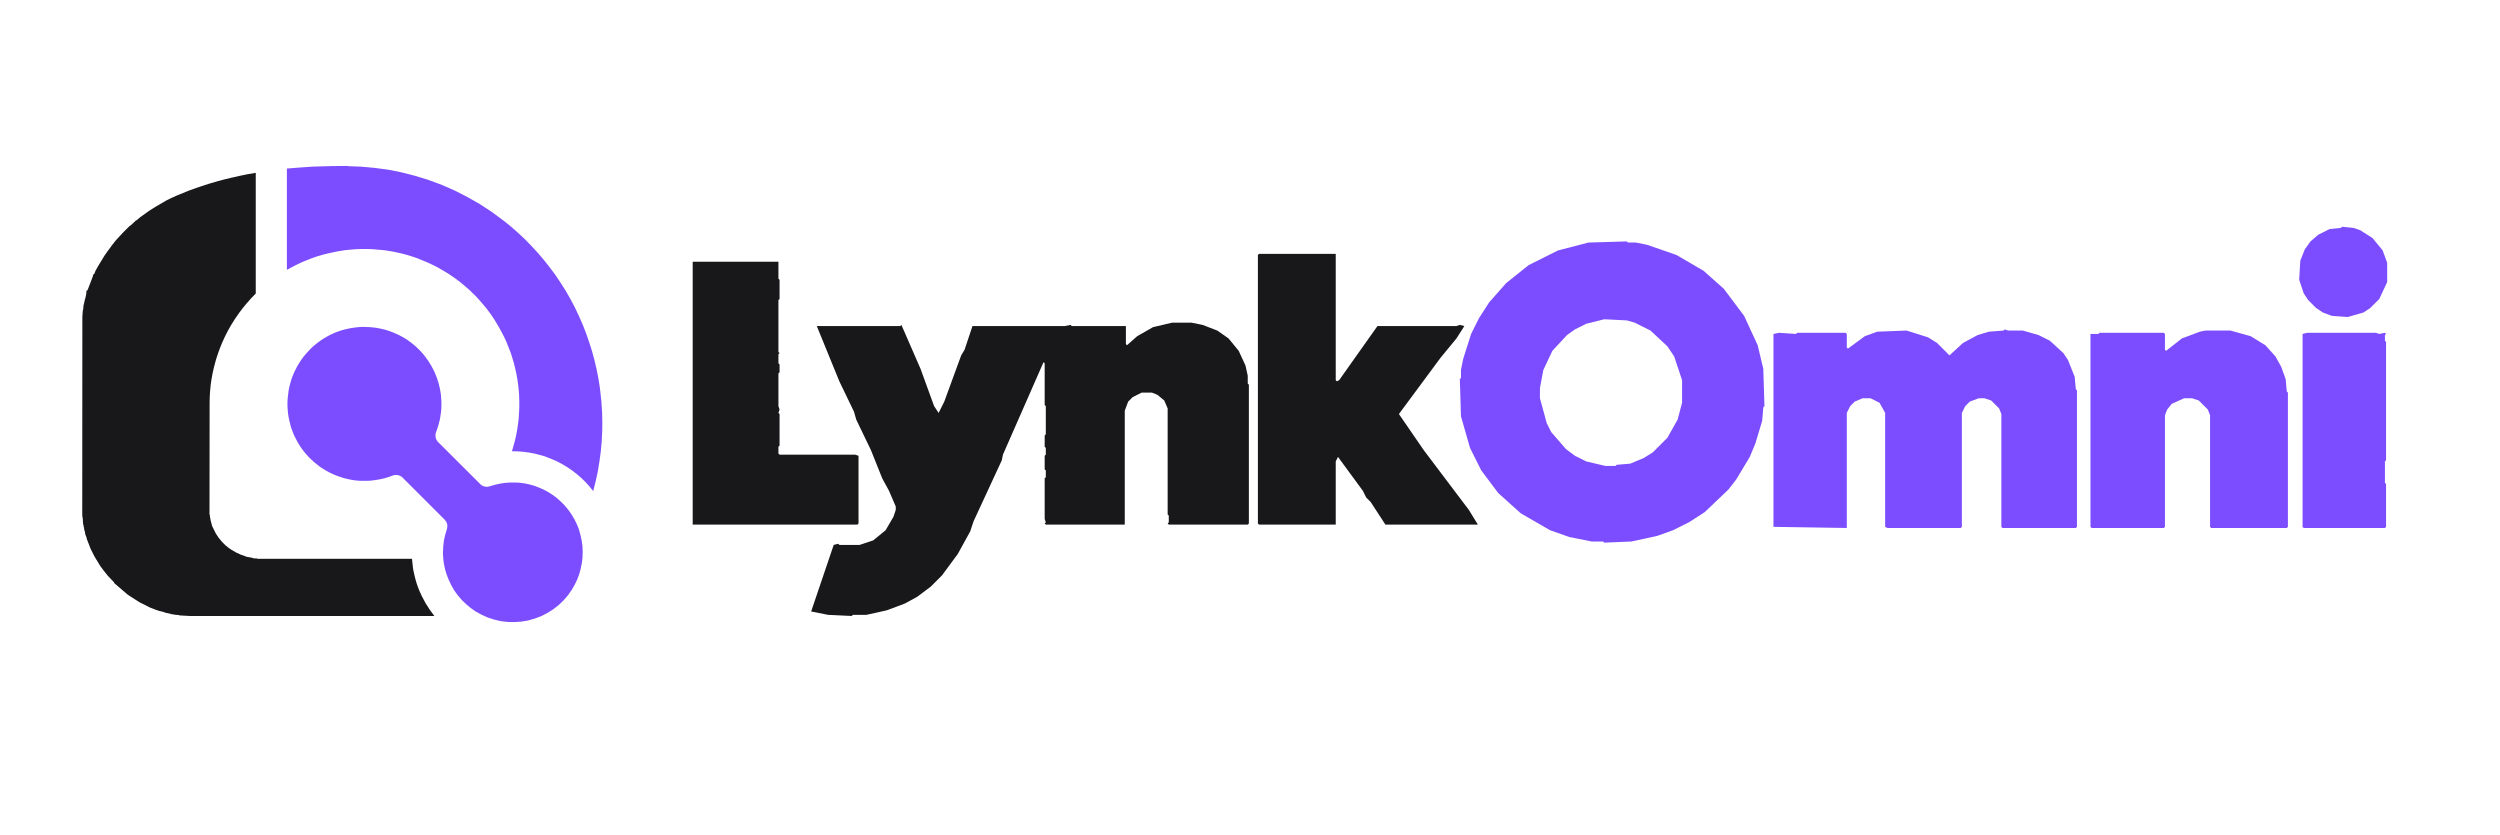
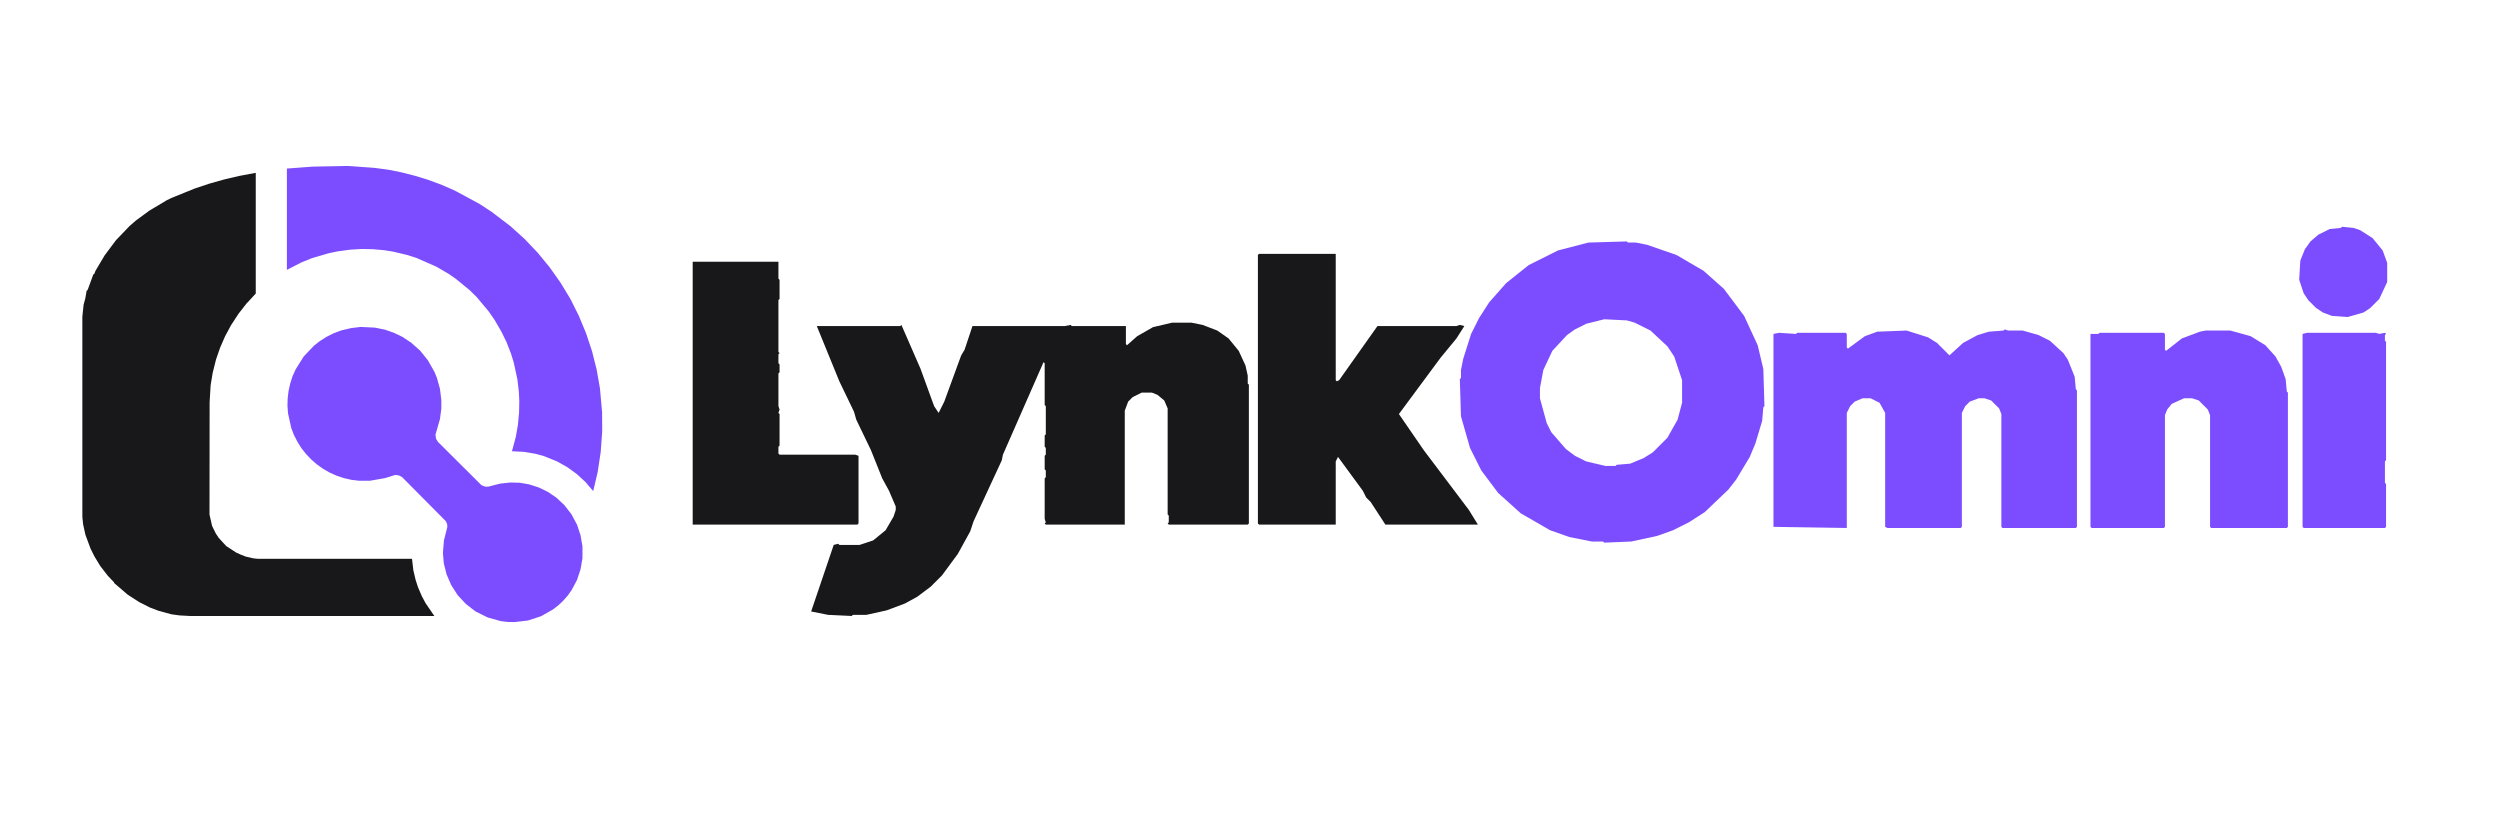
<svg xmlns="http://www.w3.org/2000/svg" width="2216" height="740" viewBox="-8 -8 2216 740" overflow="visible">
  <g id="symbol">
-     <path fill="#18181B" fill-rule="evenodd" d="M 218.7,145.2 L 211,146.5 L 204.3,147.9 L 197.3,149.5 L 190.6,151.1 L 184,152.9 L 177.5,154.8 L 171,156.9 L 164.6,159.1 L 159.3,161 L 154.2,163.1 L 149,165.2 L 143.9,167.5 L 139.8,169.5 L 130,175.2 L 124.4,178.7 L 115.9,184.8 L 113.1,187.2 L 112.4,187.5 L 108.6,191.1 L 106.7,192.5 L 100.8,198.4 L 94.8,204.9 L 93.2,206.8 L 92.9,207.4 L 91.8,208.6 L 91.5,209.2 L 90.5,210.3 L 90.2,210.9 L 87.4,214.6 L 84.8,218.3 L 79.3,227.3 L 76.7,231.9 L 75.6,234.7 L 74.7,235.3 L 74.1,237.5 L 69.9,248.4 L 69.5,249.3 L 68.8,249.6 L 68.5,250.9 L 68.5,252.3 L 67.6,256.6 L 67.2,257.2 L 67.2,258 L 66.5,260.7 L 66.5,261.5 L 66.1,262.1 L 65.7,266.5 L 65.4,267.2 L 65,272.7 L 64.9,446.4 L 65,450.3 L 65.3,450.9 L 65.7,456.9 L 66.1,457.5 L 66.1,459 L 66.5,459.6 L 66.5,460.4 L 66.9,462.5 L 67.2,463.1 L 67.7,466 L 68.8,468.6 L 68.8,469.4 L 72.3,478.4 L 75.7,485.2 L 80.8,493.6 L 84,497.9 L 87.5,502.3 L 93.1,508.2 L 93.3,508.9 L 105.3,519.2 L 115.4,525.7 L 124.9,530.5 L 131.1,532.9 L 131.9,533 L 132.5,533.4 L 137.5,534.6 L 138.1,535 L 143.3,536.1 L 143.9,536.5 L 145.5,536.5 L 146.1,536.8 L 150.5,537.2 L 151.1,537.5 L 160.2,538 L 377,538 L 372.9,532.4 L 369.2,526.6 L 366,520.6 L 363.8,515.8 L 362.5,512.5 L 361.4,509.4 L 360.4,506 L 359.5,502.5 L 358.4,497.5 L 357.9,494.1 L 357.2,487.3 L 220.2,487.3 L 219.6,487 L 216.5,486.9 L 215.9,486.5 L 210,485.4 L 209.4,485 L 205.8,483.8 L 201.2,481.7 L 196.8,479.1 L 194.2,477.3 L 193.1,476.2 L 192.5,476 L 188.8,472.3 L 185.9,468.8 L 183.3,464.9 L 180,458.2 L 178.5,452.4 L 178.5,451.6 L 178.1,450.3 L 178.1,448.7 L 177.7,448.1 L 177.8,348.6 L 177.9,344.5 L 178.1,340.4 L 178.7,333.5 L 179.5,328 L 180.5,322.6 L 181.7,317.3 L 183.5,310.6 L 185.2,305.4 L 187.1,300.2 L 189.2,295.1 L 191.5,290.1 L 194,285.2 L 196.7,280.4 L 200.4,274.5 L 203.5,270 L 206.8,265.6 L 210.3,261.3 L 214.9,256.1 L 218.7,252.2 Z" />
-     <path fill="#7C4DFF" fill-rule="evenodd" d="M 336.5,414.8 L 341.1,413.2 L 342.3,413 L 344.4,413.1 L 345.6,413.4 L 346.7,413.8 L 348.4,414.9 L 386,452.5 L 387.3,454.1 L 387.9,455.2 L 388.4,456.8 L 388.5,458 L 388.5,459.2 L 388.2,460.8 L 386.5,466.5 L 385.5,471 L 384.9,476.3 L 384.6,482.3 L 384.9,486.9 L 385.4,491.4 L 386.5,496.6 L 387.8,501 L 389.7,505.9 L 392,510.7 L 394.6,515.3 L 397.7,519.6 L 401.2,523.7 L 405,527.4 L 409.1,530.8 L 413.4,533.9 L 418.7,536.8 L 424.2,539.3 L 430,541.2 L 436,542.6 L 442,543.3 L 448.1,543.4 L 454.1,543 L 460.1,542 L 466,540.3 L 471.6,538.2 L 477.1,535.4 L 482.2,532.2 L 487,528.5 L 491.4,524.3 L 495.4,519.7 L 498.9,514.7 L 501.2,510.7 L 503.5,506 L 505.4,501 L 506.6,496.6 L 507.7,491.4 L 508.3,486.8 L 508.5,481.5 L 508.3,476.3 L 507.7,471.7 L 506.6,466.5 L 505.2,461.4 L 503.5,457.1 L 501.2,452.3 L 498.5,447.8 L 495.8,444 L 492.4,439.9 L 489.2,436.7 L 485.3,433.2 L 481.6,430.5 L 477.8,428.1 L 473.7,425.9 L 469.6,424.1 L 465.3,422.5 L 460.9,421.3 L 457.1,420.5 L 452.7,419.9 L 448.8,419.7 L 444.3,419.7 L 439.8,420 L 435.2,420.7 L 430.8,421.7 L 425.9,423.1 L 424.7,423.4 L 423.5,423.5 L 422.2,423.4 L 421.1,423.1 L 419.9,422.7 L 418.8,422.1 L 417.6,421 L 380.2,383.7 L 379.2,382.4 L 378.5,380.9 L 378.1,379.4 L 378,377.3 L 378.3,375.7 L 379.8,371.5 L 380.8,368.2 L 382,363.4 L 382.9,357.5 L 383.2,354.2 L 383.3,350.9 L 383.2,346.6 L 382.8,341.6 L 382,336.7 L 380.8,331.8 L 379.3,327 L 377.1,321.6 L 374.4,316.4 L 371.3,311.4 L 367.8,306.7 L 364.5,302.9 L 360.3,298.9 L 356.4,295.7 L 353,293.2 L 348.7,290.6 L 345,288.7 L 341.2,287 L 337.3,285.5 L 333.2,284.2 L 328.4,283.1 L 324.3,282.4 L 320.1,282 L 315.9,281.8 L 311.7,281.8 L 307.5,282.2 L 303.3,282.8 L 298.5,283.8 L 294.4,284.9 L 290.4,286.3 L 287.3,287.6 L 284.3,289 L 281.4,290.6 L 278.5,292.3 L 275.7,294.2 L 273,296.2 L 270.4,298.3 L 267.9,300.6 L 265.6,303 L 263.3,305.5 L 261.2,308 L 259.2,310.7 L 257.4,313.5 L 255.6,316.4 L 254.1,319.3 L 252.6,322.4 L 251.3,325.5 L 250.2,328.6 L 249.3,331.8 L 248.4,335.1 L 247.8,338.4 L 247,345 L 246.8,348.4 L 246.8,351.7 L 247,355 L 247.3,358.4 L 247.8,361.7 L 248.5,365 L 249.3,368.2 L 250.2,371.5 L 251.4,374.6 L 252.6,377.7 L 254.1,380.7 L 255.7,383.7 L 257.4,386.6 L 259.2,389.3 L 261.2,392 L 263.4,394.6 L 265.6,397.1 L 268,399.4 L 270.5,401.7 L 273.1,403.8 L 275.8,405.9 L 278.6,407.7 L 281.4,409.4 L 284.4,411 L 287.4,412.4 L 290.5,413.7 L 296.8,415.8 L 300.1,416.6 L 303.4,417.3 L 306.7,417.8 L 310,418.1 L 313.4,418.2 L 316.8,418.2 L 320.1,418.1 L 323.4,417.7 L 326.7,417.2 L 330,416.6 L 333.3,415.8 Z M 246.3,231.2 L 252.6,227.8 L 254.8,226.7 L 259.4,224.5 L 264.1,222.6 L 268.8,220.7 L 273.6,219.1 L 278.4,217.7 L 283.3,216.5 L 290.8,214.9 L 297.4,213.8 L 302.4,213.3 L 307.5,212.9 L 312.5,212.7 L 317.6,212.7 L 322.6,212.9 L 329.3,213.5 L 332.7,213.8 L 340.2,215 L 347.6,216.6 L 352.5,217.9 L 356.5,219.1 L 361.3,220.7 L 366,222.6 L 369.9,224.2 L 374.5,226.3 L 379,228.5 L 385.6,232.3 L 389.9,234.9 L 396.1,239.2 L 400.2,242.3 L 404.7,246.1 L 408.5,249.4 L 410.9,251.8 L 414.5,255.3 L 418.4,259.7 L 423.3,265.5 L 425.3,268.2 L 427.8,271.6 L 430.6,275.9 L 433.6,280.9 L 436.5,286.1 L 438.8,290.5 L 440.9,295.1 L 443.7,302.2 L 444.9,305.3 L 447.4,313.4 L 448.4,317.5 L 449.7,323.2 L 450.6,328.2 L 451.4,334 L 451.9,339.1 L 452.1,341.6 L 452.3,347.5 L 452.3,352.6 L 452.1,357.6 L 451.7,363.5 L 451.1,368.5 L 450.2,374.3 L 449.2,379.3 L 448,384.2 L 447.1,387.4 L 445.8,392 L 451,392.1 L 456.2,392.5 L 461.3,393.2 L 466.5,394.2 L 473.9,396.2 L 476.4,397.1 L 481.2,399 L 486,401.1 L 490.5,403.5 L 495,406.2 L 499.2,409.1 L 503.4,412.3 L 507.3,415.7 L 511.1,419.4 L 514.6,423.3 L 517.8,427.3 L 520,418.6 L 521.8,410.4 L 523.4,400.7 L 524.5,392.4 L 525.3,384 L 525.8,374.3 L 525.9,365.9 L 525.7,357.5 L 525.1,348.2 L 523.8,336.2 L 522.5,327.9 L 520.9,319.7 L 519,311.5 L 516.8,303.4 L 514.3,295.5 L 511.5,287.4 L 508.5,279.7 L 505.1,272 L 501.5,264.4 L 497.6,257 L 493.4,249.7 L 488.9,242.6 L 484.2,235.6 L 479.2,228.9 L 474,222.3 L 468.6,216 L 462.9,209.8 L 457,203.8 L 450.9,198.1 L 444.5,192.5 L 438,187.3 L 427.8,179.8 L 417.3,172.9 L 406.4,166.7 L 395.3,161 L 383.9,156 L 372.1,151.6 L 360.1,147.9 L 348,144.8 L 336,142.4 L 323.9,140.8 L 311.8,139.7 L 300.4,139.3 L 300.4,139.1 L 286.4,139.2 L 269.1,139.7 L 256.2,140.6 L 246.3,141.4 Z" />
+     <path fill="#18181B" fill-rule="evenodd" d="M 218.7,145.2 L 204.3,147.9 L 190.6,151.1 L 177.5,154.8 L 164.6,159.1 L 143.9,167.5 L 139.8,169.5 L 124.4,178.7 L 112.4,187.5 L 106.7,192.5 L 94.8,204.9 L 84.8,218.3 L 76.7,231.9 L 75.6,234.7 L 74.7,235.3 L 69.9,248.4 L 69.5,249.3 L 68.8,249.6 L 67.6,256.6 L 66.1,262.1 L 65,272.7 L 65,450.3 L 65.7,456.9 L 67.7,466 L 72.3,478.4 L 75.7,485.2 L 80.8,493.6 L 87.5,502.3 L 93.1,508.2 L 93.3,508.9 L 105.3,519.2 L 115.4,525.7 L 124.9,530.5 L 132.5,533.4 L 143.9,536.5 L 151.1,537.5 L 160.2,538 L 377,538 L 369.2,526.6 L 366,520.6 L 362.5,512.5 L 360.4,506 L 358.4,497.5 L 357.2,487.3 L 220.2,487.3 L 216.5,486.9 L 210,485.4 L 205.8,483.8 L 201.2,481.7 L 192.5,476 L 185.9,468.8 L 183.3,464.9 L 180,458.2 L 177.7,448.1 L 177.8,348.6 L 178.7,333.5 L 180.5,322.6 L 183.5,310.6 L 187.1,300.2 L 191.5,290.1 L 196.7,280.4 L 203.5,270 L 210.3,261.3 L 218.7,252.2 Z" />
+     <path fill="#7C4DFF" fill-rule="evenodd" d="M 333.3,415.8 L 342.3,413 L 345.6,413.4 L 348.4,414.9 L 387.3,454.1 L 388.4,456.8 L 388.5,459.2 L 385.5,471 L 384.6,482.3 L 385.4,491.4 L 387.8,501 L 392,510.7 L 397.7,519.6 L 405,527.4 L 413.4,533.9 L 424.2,539.3 L 436,542.6 L 442,543.3 L 448.1,543.4 L 460.1,542 L 471.6,538.2 L 482.2,532.2 L 487,528.5 L 491.4,524.3 L 495.4,519.7 L 498.9,514.7 L 503.5,506 L 506.6,496.6 L 508.3,486.8 L 508.3,476.3 L 506.6,466.5 L 503.5,457.1 L 498.5,447.8 L 492.4,439.9 L 485.3,433.2 L 477.8,428.1 L 469.6,424.1 L 460.9,421.3 L 452.7,419.9 L 444.3,419.7 L 435.2,420.7 L 424.7,423.4 L 422.2,423.4 L 418.8,422.1 L 380.2,383.7 L 378.5,380.9 L 378,377.3 L 382,363.4 L 383.2,354.2 L 383.2,346.6 L 382,336.7 L 379.3,327 L 377.1,321.6 L 371.3,311.4 L 364.5,302.9 L 356.4,295.7 L 348.7,290.6 L 341.2,287 L 333.2,284.2 L 324.3,282.4 L 311.7,281.8 L 303.3,282.8 L 294.4,284.9 L 287.3,287.6 L 281.4,290.6 L 275.7,294.2 L 270.4,298.3 L 261.2,308 L 254.1,319.3 L 251.3,325.5 L 249.3,331.8 L 247.8,338.4 L 247,345 L 246.8,351.7 L 247.3,358.4 L 250.2,371.5 L 252.6,377.7 L 255.7,383.7 L 259.2,389.3 L 263.4,394.6 L 268,399.4 L 273.1,403.8 L 278.6,407.7 L 284.4,411 L 290.5,413.7 L 296.8,415.8 L 303.4,417.3 L 310,418.1 L 320.1,418.1 Z M 246.3,231.2 L 259.4,224.5 L 268.8,220.7 L 283.3,216.5 L 290.8,214.9 L 302.4,213.3 L 312.5,212.7 L 322.6,212.9 L 332.7,213.8 L 340.2,215 L 352.5,217.9 L 361.3,220.7 L 379,228.5 L 389.9,234.9 L 396.1,239.2 L 408.5,249.4 L 414.5,255.3 L 425.3,268.2 L 430.6,275.9 L 436.5,286.1 L 440.9,295.1 L 444.9,305.3 L 447.4,313.4 L 450.6,328.2 L 451.9,339.1 L 452.3,347.5 L 452.1,357.6 L 451.1,368.5 L 449.2,379.3 L 445.8,392 L 456.2,392.5 L 466.5,394.2 L 473.9,396.2 L 486,401.1 L 495,406.2 L 503.4,412.3 L 511.1,419.4 L 517.8,427.3 L 521.8,410.4 L 524.5,392.4 L 525.8,374.3 L 525.7,357.5 L 523.8,336.2 L 520.9,319.7 L 516.8,303.4 L 511.5,287.4 L 505.1,272 L 497.6,257 L 488.9,242.6 L 479.2,228.9 L 468.6,216 L 457,203.8 L 444.5,192.5 L 427.8,179.8 L 417.3,172.9 L 395.3,161 L 383.9,156 L 372.1,151.6 L 360.1,147.9 L 348,144.8 L 336,142.4 L 323.9,140.8 L 300.4,139.1 L 269.1,139.7 L 246.3,141.4 Z" />
  </g>
  <g id="wordmark" transform="translate(28 0)">
    <path fill="#18181B" fill-rule="evenodd" d="M 1062,303 L 1053,292 L 1043,285 L 1030,280 L 1020,278 L 1003,278 L 986,282 L 972,290 L 963,298 L 962,297 L 962,281 L 914,281 L 913,280 L 908,281 L 826,281 L 819,302 L 816,307 L 801,348 L 796,358 L 792,352 L 780,319 L 763,280 L 762,281 L 688,281 L 708,330 L 721,357 L 723,364 L 736,391 L 746,416 L 752,427 L 758,441 L 758,444 L 756,450 L 749,462 L 738,471 L 726,475 L 708,475 L 707,474 L 703,475 L 683,534 L 698,537 L 719,538 L 720,537 L 732,537 L 750,533 L 766,527 L 777,521 L 789,512 L 799,502 L 813,483 L 824,463 L 827,454 L 852,400 L 853,395 L 889,313 L 890,314 L 890,351 L 891,352 L 891,377 L 890,378 L 890,388 L 891,389 L 891,395 L 890,396 L 890,408 L 891,409 L 891,415 L 890,416 L 890,452 L 891,455 L 890,456 L 891,457 L 961,457 L 961,356 L 964,348 L 968,344 L 976,340 L 985,340 L 990,342 L 996,347 L 999,354 L 999,448 L 1000,449 L 1000,455 L 999,456 L 1000,457 L 1070,457 L 1071,456 L 1071,333 L 1070,332 L 1070,325 L 1068,316 Z M 578,224 L 578,457 L 724,457 L 725,456 L 725,396 L 722,395 L 655,395 L 654,394 L 654,388 L 655,387 L 655,359 L 654,358 L 655,355 L 654,352 L 654,323 L 655,322 L 655,315 L 654,314 L 654,306 L 655,305 L 654,304 L 654,258 L 655,257 L 655,240 L 654,239 L 654,224 Z M 1080,217 L 1079,218 L 1079,456 L 1080,457 L 1148,457 L 1148,401 L 1150,397 L 1172,427 L 1175,433 L 1179,437 L 1192,457 L 1274,457 L 1266,444 L 1226,391 L 1204,359 L 1241,309 L 1255,292 L 1262,281 L 1258,280 L 1255,281 L 1185,281 L 1151,329 L 1149,330 L 1148,329 L 1148,217 Z" id="svg-editor-layer-3" />
    <path fill="#7C4DFF" fill-rule="evenodd" d="M 2005,288 L 2005,459 L 2006,460 L 2078,460 L 2079,459 L 2079,421 L 2078,420 L 2078,401 L 2079,400 L 2079,295 L 2078,294 L 2078,289 L 2079,288 L 2078,287 L 2073,288 L 2070,287 L 2009,287 Z M 1972,298 L 1959,290 L 1941,285 L 1919,285 L 1914,286 L 1898,292 L 1884,303 L 1883,302 L 1883,288 L 1882,287 L 1825,287 L 1824,288 L 1817,288 L 1817,459 L 1818,460 L 1882,460 L 1883,459 L 1883,360 L 1885,355 L 1889,350 L 1900,345 L 1907,345 L 1913,347 L 1921,355 L 1923,360 L 1923,459 L 1924,460 L 1991,460 L 1992,459 L 1992,340 L 1991,339 L 1990,328 L 1986,317 L 1981,308 Z M 1797,311 L 1793,305 L 1781,294 L 1771,289 L 1757,285 L 1744,285 L 1741,284 L 1740,285 L 1727,286 L 1717,289 L 1704,296 L 1692,307 L 1681,296 L 1673,291 L 1654,285 L 1628,286 L 1617,290 L 1602,301 L 1601,300 L 1601,288 L 1600,287 L 1557,287 L 1556,288 L 1541,287 L 1536,288 L 1536,459 L 1601,460 L 1601,358 L 1604,352 L 1608,348 L 1615,345 L 1622,345 L 1630,349 L 1635,358 L 1635,459 L 1637,460 L 1702,460 L 1703,459 L 1703,358 L 1706,352 L 1710,348 L 1718,345 L 1723,345 L 1729,347 L 1736,354 L 1738,359 L 1738,459 L 1739,460 L 1804,460 L 1805,459 L 1805,338 L 1804,337 L 1803,326 Z M 1372,207 L 1345,214 L 1319,227 L 1299,243 L 1284,260 L 1275,274 L 1268,288 L 1261,310 L 1259,320 L 1259,327 L 1258,328 L 1259,361 L 1267,389 L 1277,409 L 1292,429 L 1312,447 L 1338,462 L 1355,468 L 1375,472 L 1385,472 L 1386,473 L 1410,472 L 1433,467 L 1447,462 L 1461,455 L 1475,446 L 1496,426 L 1503,417 L 1515,397 L 1520,385 L 1526,365 L 1527,353 L 1528,352 L 1527,319 L 1522,298 L 1510,272 L 1492,248 L 1474,232 L 1450,218 L 1424,209 L 1414,207 L 1407,207 L 1406,206 Z M 1386,275 L 1406,276 L 1413,278 L 1427,285 L 1442,299 L 1448,308 L 1455,329 L 1455,349 L 1451,364 L 1442,380 L 1429,393 L 1421,398 L 1409,403 L 1397,404 L 1396,405 L 1387,405 L 1370,401 L 1360,396 L 1352,390 L 1339,375 L 1335,367 L 1329,345 L 1329,336 L 1332,320 L 1340,303 L 1353,289 L 1360,284 L 1370,279 Z M 2040,193 L 2039,194 L 2029,195 L 2019,200 L 2012,206 L 2007,213 L 2003,223 L 2002,240 L 2006,252 L 2010,258 L 2017,265 L 2023,269 L 2031,272 L 2045,273 L 2059,269 L 2065,265 L 2073,257 L 2080,242 L 2080,225 L 2076,214 L 2067,203 L 2056,196 L 2050,194 Z" id="svg-editor-layer-4" />
  </g>
</svg>
